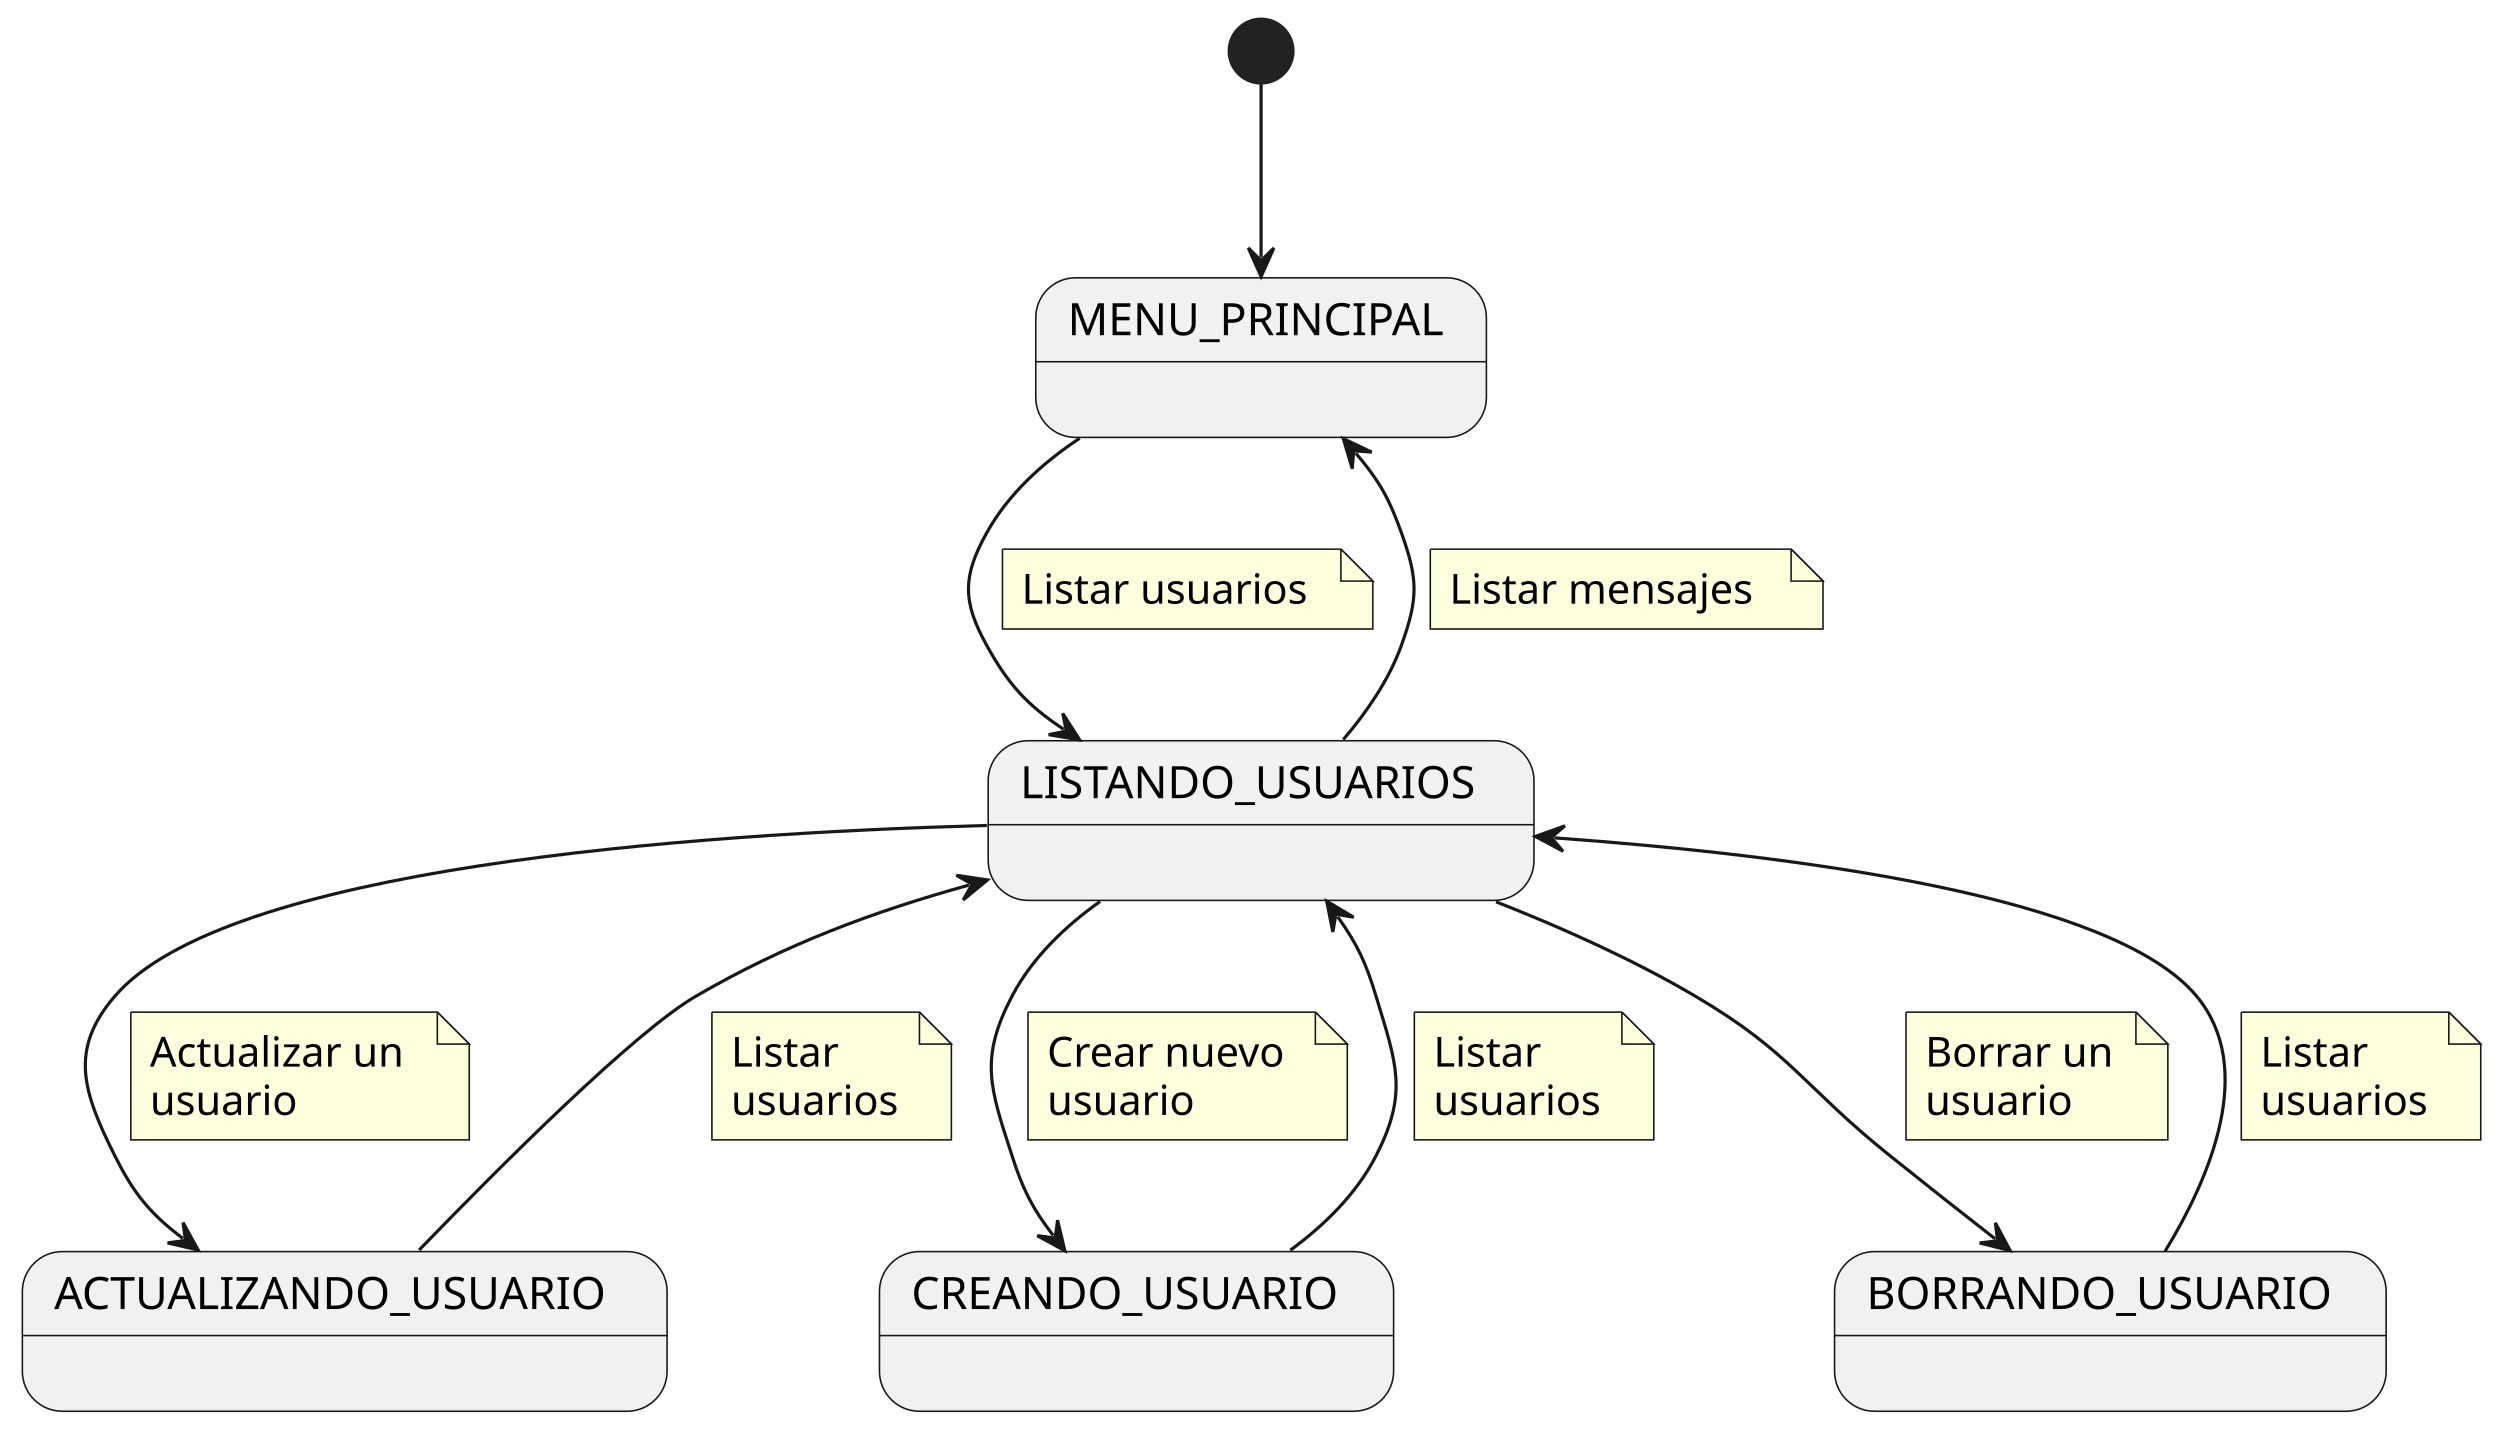
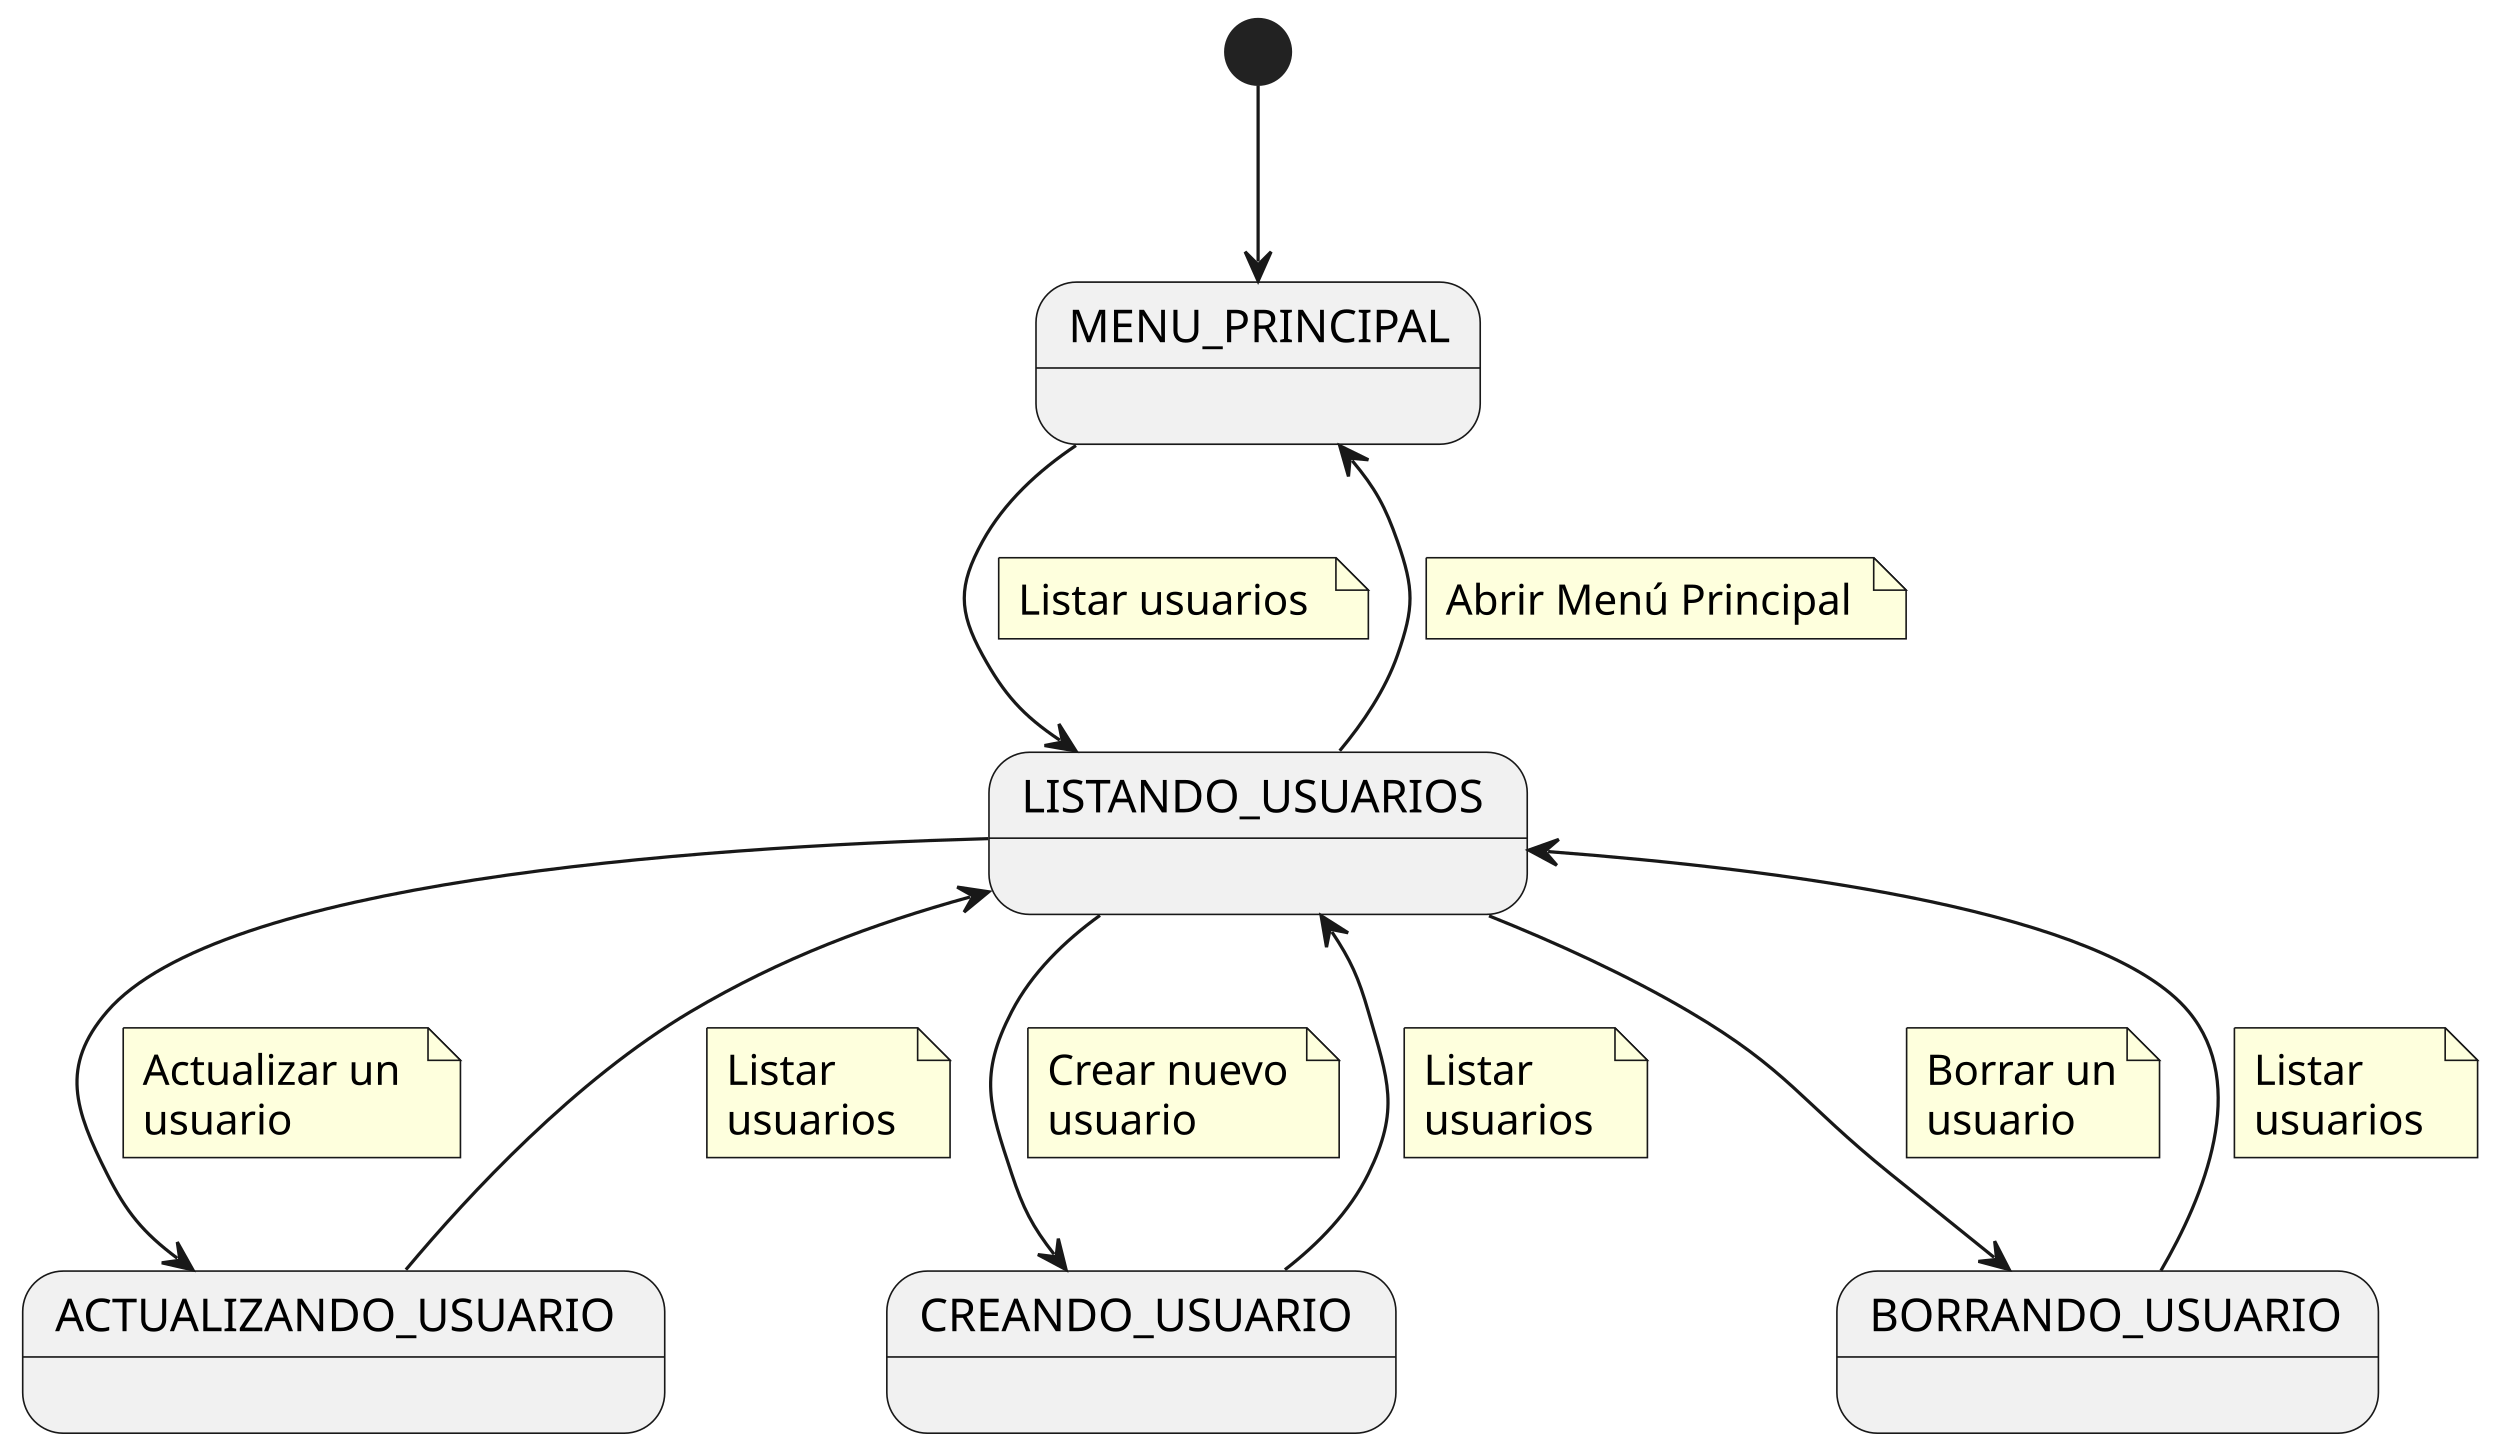
- <svg xmlns="http://www.w3.org/2000/svg" contentStyleType="text/css" height="448px" preserveAspectRatio="none" style="width:783px;height:448px;background:#FFFFFF;" version="1.1" viewBox="0 0 783 448" width="783px" zoomAndPan="magnify">
+ <svg xmlns="http://www.w3.org/2000/svg" contentStyleType="text/css" height="448px" preserveAspectRatio="none" style="width:771px;height:448px;background:#FFFFFF;" version="1.1" viewBox="0 0 771 448" width="771px" zoomAndPan="magnify">
  <defs />
  <g>
    <g id="MenuPrincipal">
-       <rect fill="#F1F1F1" height="50" rx="12.5" ry="12.5" style="stroke:#181818;stroke-width:0.5;" width="141.14" x="324.4" y="87" />
-       <line style="stroke:#181818;stroke-width:0.5;" x1="324.4" x2="465.54" y1="113.297" y2="113.297" />
-       <text fill="#000000" font-family="sans-serif" font-size="14" lengthAdjust="spacing" textLength="121.14" x="334.4" y="104.995">MENU_PRINCIPAL</text>
+       <rect fill="#F1F1F1" height="50" rx="12.5" ry="12.5" style="stroke:#181818;stroke-width:0.5;" width="137" x="319.5" y="87" />
+       <line style="stroke:#181818;stroke-width:0.5;" x1="319.5" x2="456.5" y1="113.488" y2="113.488" />
+       <text fill="#000000" font-family="sans-serif" font-size="14" lengthAdjust="spacing" textLength="117" x="329.5" y="105.535">MENU_PRINCIPAL</text>
    </g>
    <g id="Usuarios">
-       <rect fill="#F1F1F1" height="50" rx="12.5" ry="12.5" style="stroke:#181818;stroke-width:0.5;" width="170.938" x="309.5" y="232" />
-       <line style="stroke:#181818;stroke-width:0.5;" x1="309.5" x2="480.438" y1="258.297" y2="258.297" />
-       <text fill="#000000" font-family="sans-serif" font-size="14" lengthAdjust="spacing" textLength="150.938" x="319.5" y="249.995">LISTANDO_USUARIOS</text>
+       <rect fill="#F1F1F1" height="50" rx="12.5" ry="12.5" style="stroke:#181818;stroke-width:0.5;" width="166" x="305" y="232" />
+       <line style="stroke:#181818;stroke-width:0.5;" x1="305" x2="471" y1="258.488" y2="258.488" />
+       <text fill="#000000" font-family="sans-serif" font-size="14" lengthAdjust="spacing" textLength="146" x="315" y="250.535">LISTANDO_USUARIOS</text>
    </g>
    <g id="ActualizandoUsuario">
-       <rect fill="#F1F1F1" height="50" rx="12.5" ry="12.5" style="stroke:#181818;stroke-width:0.5;" width="201.932" x="7" y="392" />
-       <line style="stroke:#181818;stroke-width:0.5;" x1="7" x2="208.932" y1="418.297" y2="418.297" />
-       <text fill="#000000" font-family="sans-serif" font-size="14" lengthAdjust="spacing" textLength="181.932" x="17" y="409.995">ACTUALIZANDO_USUARIO</text>
+       <rect fill="#F1F1F1" height="50" rx="12.5" ry="12.5" style="stroke:#181818;stroke-width:0.5;" width="198" x="7" y="392" />
+       <line style="stroke:#181818;stroke-width:0.5;" x1="7" x2="205" y1="418.488" y2="418.488" />
+       <text fill="#000000" font-family="sans-serif" font-size="14" lengthAdjust="spacing" textLength="178" x="17" y="410.535">ACTUALIZANDO_USUARIO</text>
    </g>
    <g id="CreandoUsuario">
-       <rect fill="#F1F1F1" height="50" rx="12.5" ry="12.5" style="stroke:#181818;stroke-width:0.5;" width="161.032" x="275.45" y="392" />
-       <line style="stroke:#181818;stroke-width:0.5;" x1="275.45" x2="436.482" y1="418.297" y2="418.297" />
-       <text fill="#000000" font-family="sans-serif" font-size="14" lengthAdjust="spacing" textLength="141.032" x="285.45" y="409.995">CREANDO_USUARIO</text>
+       <rect fill="#F1F1F1" height="50" rx="12.5" ry="12.5" style="stroke:#181818;stroke-width:0.5;" width="157" x="273.5" y="392" />
+       <line style="stroke:#181818;stroke-width:0.5;" x1="273.5" x2="430.5" y1="418.488" y2="418.488" />
+       <text fill="#000000" font-family="sans-serif" font-size="14" lengthAdjust="spacing" textLength="137" x="283.5" y="410.535">CREANDO_USUARIO</text>
    </g>
    <g id="BorrandoUsuario">
-       <rect fill="#F1F1F1" height="50" rx="12.5" ry="12.5" style="stroke:#181818;stroke-width:0.5;" width="172.763" x="574.58" y="392" />
-       <line style="stroke:#181818;stroke-width:0.5;" x1="574.58" x2="747.343" y1="418.297" y2="418.297" />
-       <text fill="#000000" font-family="sans-serif" font-size="14" lengthAdjust="spacing" textLength="152.763" x="584.58" y="409.995">BORRANDO_USUARIO</text>
+       <rect fill="#F1F1F1" height="50" rx="12.5" ry="12.5" style="stroke:#181818;stroke-width:0.5;" width="167" x="566.5" y="392" />
+       <line style="stroke:#181818;stroke-width:0.5;" x1="566.5" x2="733.5" y1="418.488" y2="418.488" />
+       <text fill="#000000" font-family="sans-serif" font-size="14" lengthAdjust="spacing" textLength="147" x="576.5" y="410.535">BORRANDO_USUARIO</text>
    </g>
-     <ellipse cx="394.97" cy="16" fill="#222222" rx="10" ry="10" style="stroke:#222222;stroke-width:1;" />
+     <ellipse cx="388" cy="16" fill="#222222" rx="10" ry="10" style="stroke:#222222;stroke-width:1.0;" />
    <g id="link_*start*_MenuPrincipal">
-       <path d="M394.97,26.36 C394.97,40.29 394.97,60.95 394.97,80.65 " fill="none" id="*start*-to-MenuPrincipal" style="stroke:#181818;stroke-width:1;" />
-       <polygon fill="#181818" points="394.97,86.65,398.97,77.65,394.97,81.65,390.97,77.65,394.97,86.65" style="stroke:#181818;stroke-width:1;" />
+       <path d="M388,26.36 C388,40.29 388,60.95 388,80.65 " fill="none" id="*start*-to-MenuPrincipal" style="stroke:#181818;stroke-width:1.0;" />
+       <polygon fill="#181818" points="388,86.65,392,77.65,388,81.65,384,77.65,388,86.65" style="stroke:#181818;stroke-width:1.0;" />
    </g>
    <g id="link_MenuPrincipal_Usuarios">
-       <path d="M338.15,137.27 C326.47,145 315.7,154.81 308.97,167 C301.44,180.61 301.44,188.39 308.97,202 C315.7,214.19 321.466,220.689 333.147,228.419 " fill="none" id="MenuPrincipal-to-Usuarios" style="stroke:#181818;stroke-width:1;" />
-       <polygon fill="#181818" points="338.15,231.73,332.852,223.427,333.98,228.97,328.437,230.099,338.15,231.73" style="stroke:#181818;stroke-width:1;" />
-       <path d="M313.97,172 L313.97,197 L429.97,197 L429.97,182 L419.97,172 L313.97,172 " fill="#FEFFDD" style="stroke:#181818;stroke-width:0.5;" />
-       <path d="M419.97,172 L419.97,182 L429.97,182 L419.97,172 " fill="#FEFFDD" style="stroke:#181818;stroke-width:0.5;" />
-       <text fill="#000000" font-family="sans-serif" font-size="13" lengthAdjust="spacing" textLength="95.069" x="319.97" y="189.067">Listar usuarios</text>
+       <path d="M331.83,137.39 C320.29,145.12 309.65,154.9 303,167 C295.51,180.63 295.51,188.37 303,202 C309.65,214.1 315.305,220.541 326.845,228.271 " fill="none" id="MenuPrincipal-to-Usuarios" style="stroke:#181818;stroke-width:1.0;" />
+       <polygon fill="#181818" points="331.83,231.61,326.579,223.278,327.676,228.827,322.126,229.925,331.83,231.61" style="stroke:#181818;stroke-width:1.0;" />
+       <path d="M308,172 L308,197 L422,197 L422,182 L412,172 L308,172 " fill="#FEFFDD" style="stroke:#181818;stroke-width:0.5;" />
+       <path d="M412,172 L412,182 L422,182 L412,172 " fill="#FEFFDD" style="stroke:#181818;stroke-width:0.5;" />
+       <text fill="#000000" font-family="sans-serif" font-size="13" lengthAdjust="spacing" textLength="93" x="314" y="189.568">Listar usuarios</text>
    </g>
    <g id="link_Usuarios_MenuPrincipal">
-       <path d="M420.72,231.63 C428.06,223.05 435.11,212.82 438.97,202 C444.18,187.34 444.18,181.66 438.97,167 C435.11,156.18 431.96,150.509 424.62,141.929 " fill="none" id="Usuarios-to-MenuPrincipal" style="stroke:#181818;stroke-width:1;" />
-       <polygon fill="#181818" points="420.72,137.37,423.531,146.809,423.97,141.169,429.61,141.609,420.72,137.37" style="stroke:#181818;stroke-width:1;" />
-       <path d="M447.97,172 L447.97,197 L570.97,197 L570.97,182 L560.97,172 L447.97,172 " fill="#FEFFDD" style="stroke:#181818;stroke-width:0.5;" />
-       <path d="M560.97,172 L560.97,182 L570.97,182 L560.97,172 " fill="#FEFFDD" style="stroke:#181818;stroke-width:0.5;" />
-       <text fill="#000000" font-family="sans-serif" font-size="13" lengthAdjust="spacing" textLength="102.191" x="453.97" y="189.067">Listar mensajes</text>
+       <path d="M413.17,231.54 C420.35,222.95 427.24,212.75 431,202 C436.13,187.32 436.13,181.68 431,167 C427.24,156.25 424.198,150.654 417.018,142.064 " fill="none" id="Usuarios-to-MenuPrincipal" style="stroke:#181818;stroke-width:1.0;" />
+       <polygon fill="#181818" points="413.17,137.46,415.873,146.931,416.377,141.296,422.011,141.8,413.17,137.46" style="stroke:#181818;stroke-width:1.0;" />
+       <path d="M439.85,172 L439.85,197 L587.85,197 L587.85,182 L577.85,172 L439.85,172 " fill="#FEFFDD" style="stroke:#181818;stroke-width:0.5;" />
+       <path d="M577.85,172 L577.85,182 L587.85,182 L577.85,172 " fill="#FEFFDD" style="stroke:#181818;stroke-width:0.5;" />
+       <text fill="#000000" font-family="sans-serif" font-size="13" lengthAdjust="spacing" textLength="127" x="445.85" y="189.568">Abrir Menú Principal</text>
    </g>
    <g id="link_Usuarios_CreandoUsuario">
-       <path d="M344.53,282.35 C333.49,290.2 323.23,300.04 316.97,312 C306.65,331.68 310.13,340.86 316.97,362 C320.42,372.67 323.211,378.24 329.871,386.97 " fill="none" id="Usuarios-to-CreandoUsuario" style="stroke:#181818;stroke-width:1;" />
-       <polygon fill="#181818" points="333.51,391.74,331.231,382.158,330.477,387.765,324.871,387.011,333.51,391.74" style="stroke:#181818;stroke-width:1;" />
-       <path d="M321.97,317 L321.97,357 L421.97,357 L421.97,327 L411.97,317 L321.97,317 " fill="#FEFFDD" style="stroke:#181818;stroke-width:0.5;" />
-       <path d="M411.97,317 L411.97,327 L421.97,327 L411.97,317 " fill="#FEFFDD" style="stroke:#181818;stroke-width:0.5;" />
-       <text fill="#000000" font-family="sans-serif" font-size="13" lengthAdjust="spacing" textLength="79.987" x="327.97" y="334.067">Crear nuevo</text>
-       <text fill="#000000" font-family="sans-serif" font-size="13" lengthAdjust="spacing" textLength="48.128" x="327.97" y="349.2">usuario</text>
+       <path d="M339.23,282.3 C328.32,290.19 318.16,300.06 312,312 C301.81,331.75 305.04,340.9 312,362 C315.51,372.64 318.318,378.16 325.078,386.82 " fill="none" id="Usuarios-to-CreandoUsuario" style="stroke:#181818;stroke-width:1.0;" />
+       <polygon fill="#181818" points="328.77,391.55,326.385,381.994,325.693,387.609,320.079,386.917,328.77,391.55" style="stroke:#181818;stroke-width:1.0;" />
+       <path d="M317,317 L317,357 L413,357 L413,327 L403,317 L317,317 " fill="#FEFFDD" style="stroke:#181818;stroke-width:0.5;" />
+       <path d="M403,317 L403,327 L413,327 L403,317 " fill="#FEFFDD" style="stroke:#181818;stroke-width:0.5;" />
+       <text fill="#000000" font-family="sans-serif" font-size="13" lengthAdjust="spacing" textLength="75" x="323" y="334.568">Crear nuevo</text>
+       <text fill="#000000" font-family="sans-serif" font-size="13" lengthAdjust="spacing" textLength="47" x="323" y="349.879">usuario</text>
    </g>
    <g id="link_CreandoUsuario_Usuarios">
-       <path d="M404.11,391.59 C414.88,383.7 424.89,373.85 430.97,362 C441.1,342.22 437.41,333.27 430.97,312 C427.77,301.43 425.203,295.94 418.983,287.14 " fill="none" id="CreandoUsuario-to-Usuarios" style="stroke:#181818;stroke-width:1;" />
-       <polygon fill="#181818" points="415.52,282.24,417.448,291.898,418.406,286.323,423.981,287.281,415.52,282.24" style="stroke:#181818;stroke-width:1;" />
-       <path d="M442.97,317 L442.97,357 L517.97,357 L517.97,327 L507.97,317 L442.97,317 " fill="#FEFFDD" style="stroke:#181818;stroke-width:0.5;" />
-       <path d="M507.97,317 L507.97,327 L517.97,327 L507.97,317 " fill="#FEFFDD" style="stroke:#181818;stroke-width:0.5;" />
-       <text fill="#000000" font-family="sans-serif" font-size="13" lengthAdjust="spacing" textLength="36.036" x="448.97" y="334.067">Listar</text>
-       <text fill="#000000" font-family="sans-serif" font-size="13" lengthAdjust="spacing" textLength="54.901" x="448.97" y="349.2">usuarios</text>
+       <path d="M396.27,391.58 C406.59,383.59 416.24,373.71 422,362 C431.8,342.06 428.16,333.35 422,312 C418.99,301.57 416.627,296.203 410.757,287.393 " fill="none" id="CreandoUsuario-to-Usuarios" style="stroke:#181818;stroke-width:1.0;" />
+       <polygon fill="#181818" points="407.43,282.4,409.092,292.108,410.202,286.561,415.749,287.672,407.43,282.4" style="stroke:#181818;stroke-width:1.0;" />
+       <path d="M433.06,317 L433.06,357 L508.06,357 L508.06,327 L498.06,317 L433.06,317 " fill="#FEFFDD" style="stroke:#181818;stroke-width:0.5;" />
+       <path d="M498.06,317 L498.06,327 L508.06,327 L498.06,317 " fill="#FEFFDD" style="stroke:#181818;stroke-width:0.5;" />
+       <text fill="#000000" font-family="sans-serif" font-size="13" lengthAdjust="spacing" textLength="35" x="439.06" y="334.568">Listar</text>
+       <text fill="#000000" font-family="sans-serif" font-size="13" lengthAdjust="spacing" textLength="54" x="439.06" y="349.879">usuarios</text>
    </g>
    <g id="link_Usuarios_ActualizandoUsuario">
-       <path d="M309.11,258.53 C214.32,261.16 70.51,271.88 35.97,312 C21.47,328.84 26.03,342.12 35.97,362 C41.84,373.74 46.827,379.967 57.297,387.897 " fill="none" id="Usuarios-to-ActualizandoUsuario" style="stroke:#181818;stroke-width:1;" />
-       <polygon fill="#181818" points="62.08,391.52,57.321,382.897,58.094,388.501,52.49,389.275,62.08,391.52" style="stroke:#181818;stroke-width:1;" />
-       <path d="M40.97,317 L40.97,357 L146.97,357 L146.97,327 L136.97,317 L40.97,317 " fill="#FEFFDD" style="stroke:#181818;stroke-width:0.5;" />
-       <path d="M136.97,317 L136.97,327 L146.97,327 L136.97,317 " fill="#FEFFDD" style="stroke:#181818;stroke-width:0.5;" />
-       <text fill="#000000" font-family="sans-serif" font-size="13" lengthAdjust="spacing" textLength="85.312" x="46.97" y="334.067">Actualizar un</text>
-       <text fill="#000000" font-family="sans-serif" font-size="13" lengthAdjust="spacing" textLength="48.128" x="46.97" y="349.2">usuario</text>
+       <path d="M304.76,258.63 C211.05,261.31 67.33,272.05 33,312 C18.52,328.85 23,342.16 33,362 C38.96,373.82 44.065,380.107 54.685,388.047 " fill="none" id="Usuarios-to-ActualizandoUsuario" style="stroke:#181818;stroke-width:1.0;" />
+       <polygon fill="#181818" points="59.49,391.64,54.677,383.047,55.486,388.646,49.887,389.454,59.49,391.64" style="stroke:#181818;stroke-width:1.0;" />
+       <path d="M38,317 L38,357 L142,357 L142,327 L132,317 L38,317 " fill="#FEFFDD" style="stroke:#181818;stroke-width:0.5;" />
+       <path d="M132,317 L132,327 L142,327 L132,317 " fill="#FEFFDD" style="stroke:#181818;stroke-width:0.5;" />
+       <text fill="#000000" font-family="sans-serif" font-size="13" lengthAdjust="spacing" textLength="83" x="44" y="334.568">Actualizar un</text>
+       <text fill="#000000" font-family="sans-serif" font-size="13" lengthAdjust="spacing" textLength="47" x="44" y="349.879">usuario</text>
    </g>
    <g id="link_ActualizandoUsuario_Usuarios">
-       <path d="M131.26,391.52 C157.47,364.42 198.88,323.1 217.97,312 C245.88,295.77 273.368,285.564 303.498,277.204 " fill="none" id="ActualizandoUsuario-to-Usuarios" style="stroke:#181818;stroke-width:1;" />
-       <polygon fill="#181818" points="309.28,275.6,299.538,274.152,304.462,276.937,301.677,281.861,309.28,275.6" style="stroke:#181818;stroke-width:1;" />
-       <path d="M222.97,317 L222.97,357 L297.97,357 L297.97,327 L287.97,317 L222.97,317 " fill="#FEFFDD" style="stroke:#181818;stroke-width:0.5;" />
-       <path d="M287.97,317 L287.97,327 L297.97,327 L287.97,317 " fill="#FEFFDD" style="stroke:#181818;stroke-width:0.5;" />
-       <text fill="#000000" font-family="sans-serif" font-size="13" lengthAdjust="spacing" textLength="36.036" x="228.97" y="334.067">Listar</text>
-       <text fill="#000000" font-family="sans-serif" font-size="13" lengthAdjust="spacing" textLength="54.901" x="228.97" y="349.2">usuarios</text>
+       <path d="M125.18,391.57 C144.88,368.04 177.57,333.01 213,312 C241.03,295.38 268.888,285.011 299.148,276.631 " fill="none" id="ActualizandoUsuario-to-Usuarios" style="stroke:#181818;stroke-width:1.0;" />
+       <polygon fill="#181818" points="304.93,275.03,295.189,273.577,300.111,276.364,297.324,281.287,304.93,275.03" style="stroke:#181818;stroke-width:1.0;" />
+       <path d="M218,317 L218,357 L293,357 L293,327 L283,317 L218,317 " fill="#FEFFDD" style="stroke:#181818;stroke-width:0.5;" />
+       <path d="M283,317 L283,327 L293,327 L283,317 " fill="#FEFFDD" style="stroke:#181818;stroke-width:0.5;" />
+       <text fill="#000000" font-family="sans-serif" font-size="13" lengthAdjust="spacing" textLength="35" x="224" y="334.568">Listar</text>
+       <text fill="#000000" font-family="sans-serif" font-size="13" lengthAdjust="spacing" textLength="54" x="224" y="349.879">usuarios</text>
    </g>
    <g id="link_Usuarios_BorrandoUsuario">
-       <path d="M468.56,282.45 C489.36,290.62 511.59,300.59 530.97,312 C561.17,329.79 564.61,340.09 591.97,362 C604.19,371.79 613.02,378.759 624.86,387.999 " fill="none" id="Usuarios-to-BorrandoUsuario" style="stroke:#181818;stroke-width:1;" />
-       <polygon fill="#181818" points="629.59,391.69,624.956,383,625.648,388.614,620.034,389.306,629.59,391.69" style="stroke:#181818;stroke-width:1;" />
-       <path d="M596.97,317 L596.97,357 L678.97,357 L678.97,327 L668.97,317 L596.97,317 " fill="#FEFFDD" style="stroke:#181818;stroke-width:0.5;" />
-       <path d="M668.97,317 L668.97,327 L678.97,327 L668.97,317 " fill="#FEFFDD" style="stroke:#181818;stroke-width:0.5;" />
-       <text fill="#000000" font-family="sans-serif" font-size="13" lengthAdjust="spacing" textLength="61.483" x="602.97" y="334.067">Borrar un</text>
-       <text fill="#000000" font-family="sans-serif" font-size="13" lengthAdjust="spacing" textLength="48.128" x="602.97" y="349.2">usuario</text>
+       <path d="M459.21,282.45 C479.74,290.68 501.78,300.68 521,312 C551.5,329.96 555.44,339.78 583,362 C594.98,371.66 603.498,378.526 614.978,387.776 " fill="none" id="Usuarios-to-BorrandoUsuario" style="stroke:#181818;stroke-width:1.0;" />
+       <polygon fill="#181818" points="619.65,391.54,615.152,382.779,615.757,388.403,610.132,389.008,619.65,391.54" style="stroke:#181818;stroke-width:1.0;" />
+       <path d="M588,317 L588,357 L666,357 L666,327 L656,317 L588,317 " fill="#FEFFDD" style="stroke:#181818;stroke-width:0.5;" />
+       <path d="M656,317 L656,327 L666,327 L656,317 " fill="#FEFFDD" style="stroke:#181818;stroke-width:0.5;" />
+       <text fill="#000000" font-family="sans-serif" font-size="13" lengthAdjust="spacing" textLength="57" x="594" y="334.568">Borrar un</text>
+       <text fill="#000000" font-family="sans-serif" font-size="13" lengthAdjust="spacing" textLength="47" x="594" y="349.879">usuario</text>
    </g>
    <g id="link_BorrandoUsuario_Usuarios">
-       <path d="M678.1,391.9 C692.12,368.96 706.82,334.65 687.97,312 C661.99,280.8 563.654,267.984 486.854,262.414 " fill="none" id="BorrandoUsuario-to-Usuarios" style="stroke:#181818;stroke-width:1;" />
-       <polygon fill="#181818" points="480.87,261.98,489.557,266.62,485.857,262.342,490.136,258.642,480.87,261.98" style="stroke:#181818;stroke-width:1;" />
-       <path d="M701.97,317 L701.97,357 L776.97,357 L776.97,327 L766.97,317 L701.97,317 " fill="#FEFFDD" style="stroke:#181818;stroke-width:0.5;" />
-       <path d="M766.97,317 L766.97,327 L776.97,327 L766.97,317 " fill="#FEFFDD" style="stroke:#181818;stroke-width:0.5;" />
-       <text fill="#000000" font-family="sans-serif" font-size="13" lengthAdjust="spacing" textLength="36.036" x="707.97" y="334.067">Listar</text>
-       <text fill="#000000" font-family="sans-serif" font-size="13" lengthAdjust="spacing" textLength="54.901" x="707.97" y="349.2">usuarios</text>
+       <path d="M666.42,391.88 C679.82,368.91 693.73,334.58 675,312 C649.51,281.27 552.733,268.365 477.433,262.635 " fill="none" id="BorrandoUsuario-to-Usuarios" style="stroke:#181818;stroke-width:1.0;" />
+       <polygon fill="#181818" points="471.45,262.18,480.121,266.851,476.436,262.559,480.728,258.874,471.45,262.18" style="stroke:#181818;stroke-width:1.0;" />
+       <path d="M689.09,317 L689.09,357 L764.09,357 L764.09,327 L754.09,317 L689.09,317 " fill="#FEFFDD" style="stroke:#181818;stroke-width:0.5;" />
+       <path d="M754.09,317 L754.09,327 L764.09,327 L754.09,317 " fill="#FEFFDD" style="stroke:#181818;stroke-width:0.5;" />
+       <text fill="#000000" font-family="sans-serif" font-size="13" lengthAdjust="spacing" textLength="35" x="695.09" y="334.568">Listar</text>
+       <text fill="#000000" font-family="sans-serif" font-size="13" lengthAdjust="spacing" textLength="54" x="695.09" y="349.879">usuarios</text>
    </g>
  </g>
</svg>
